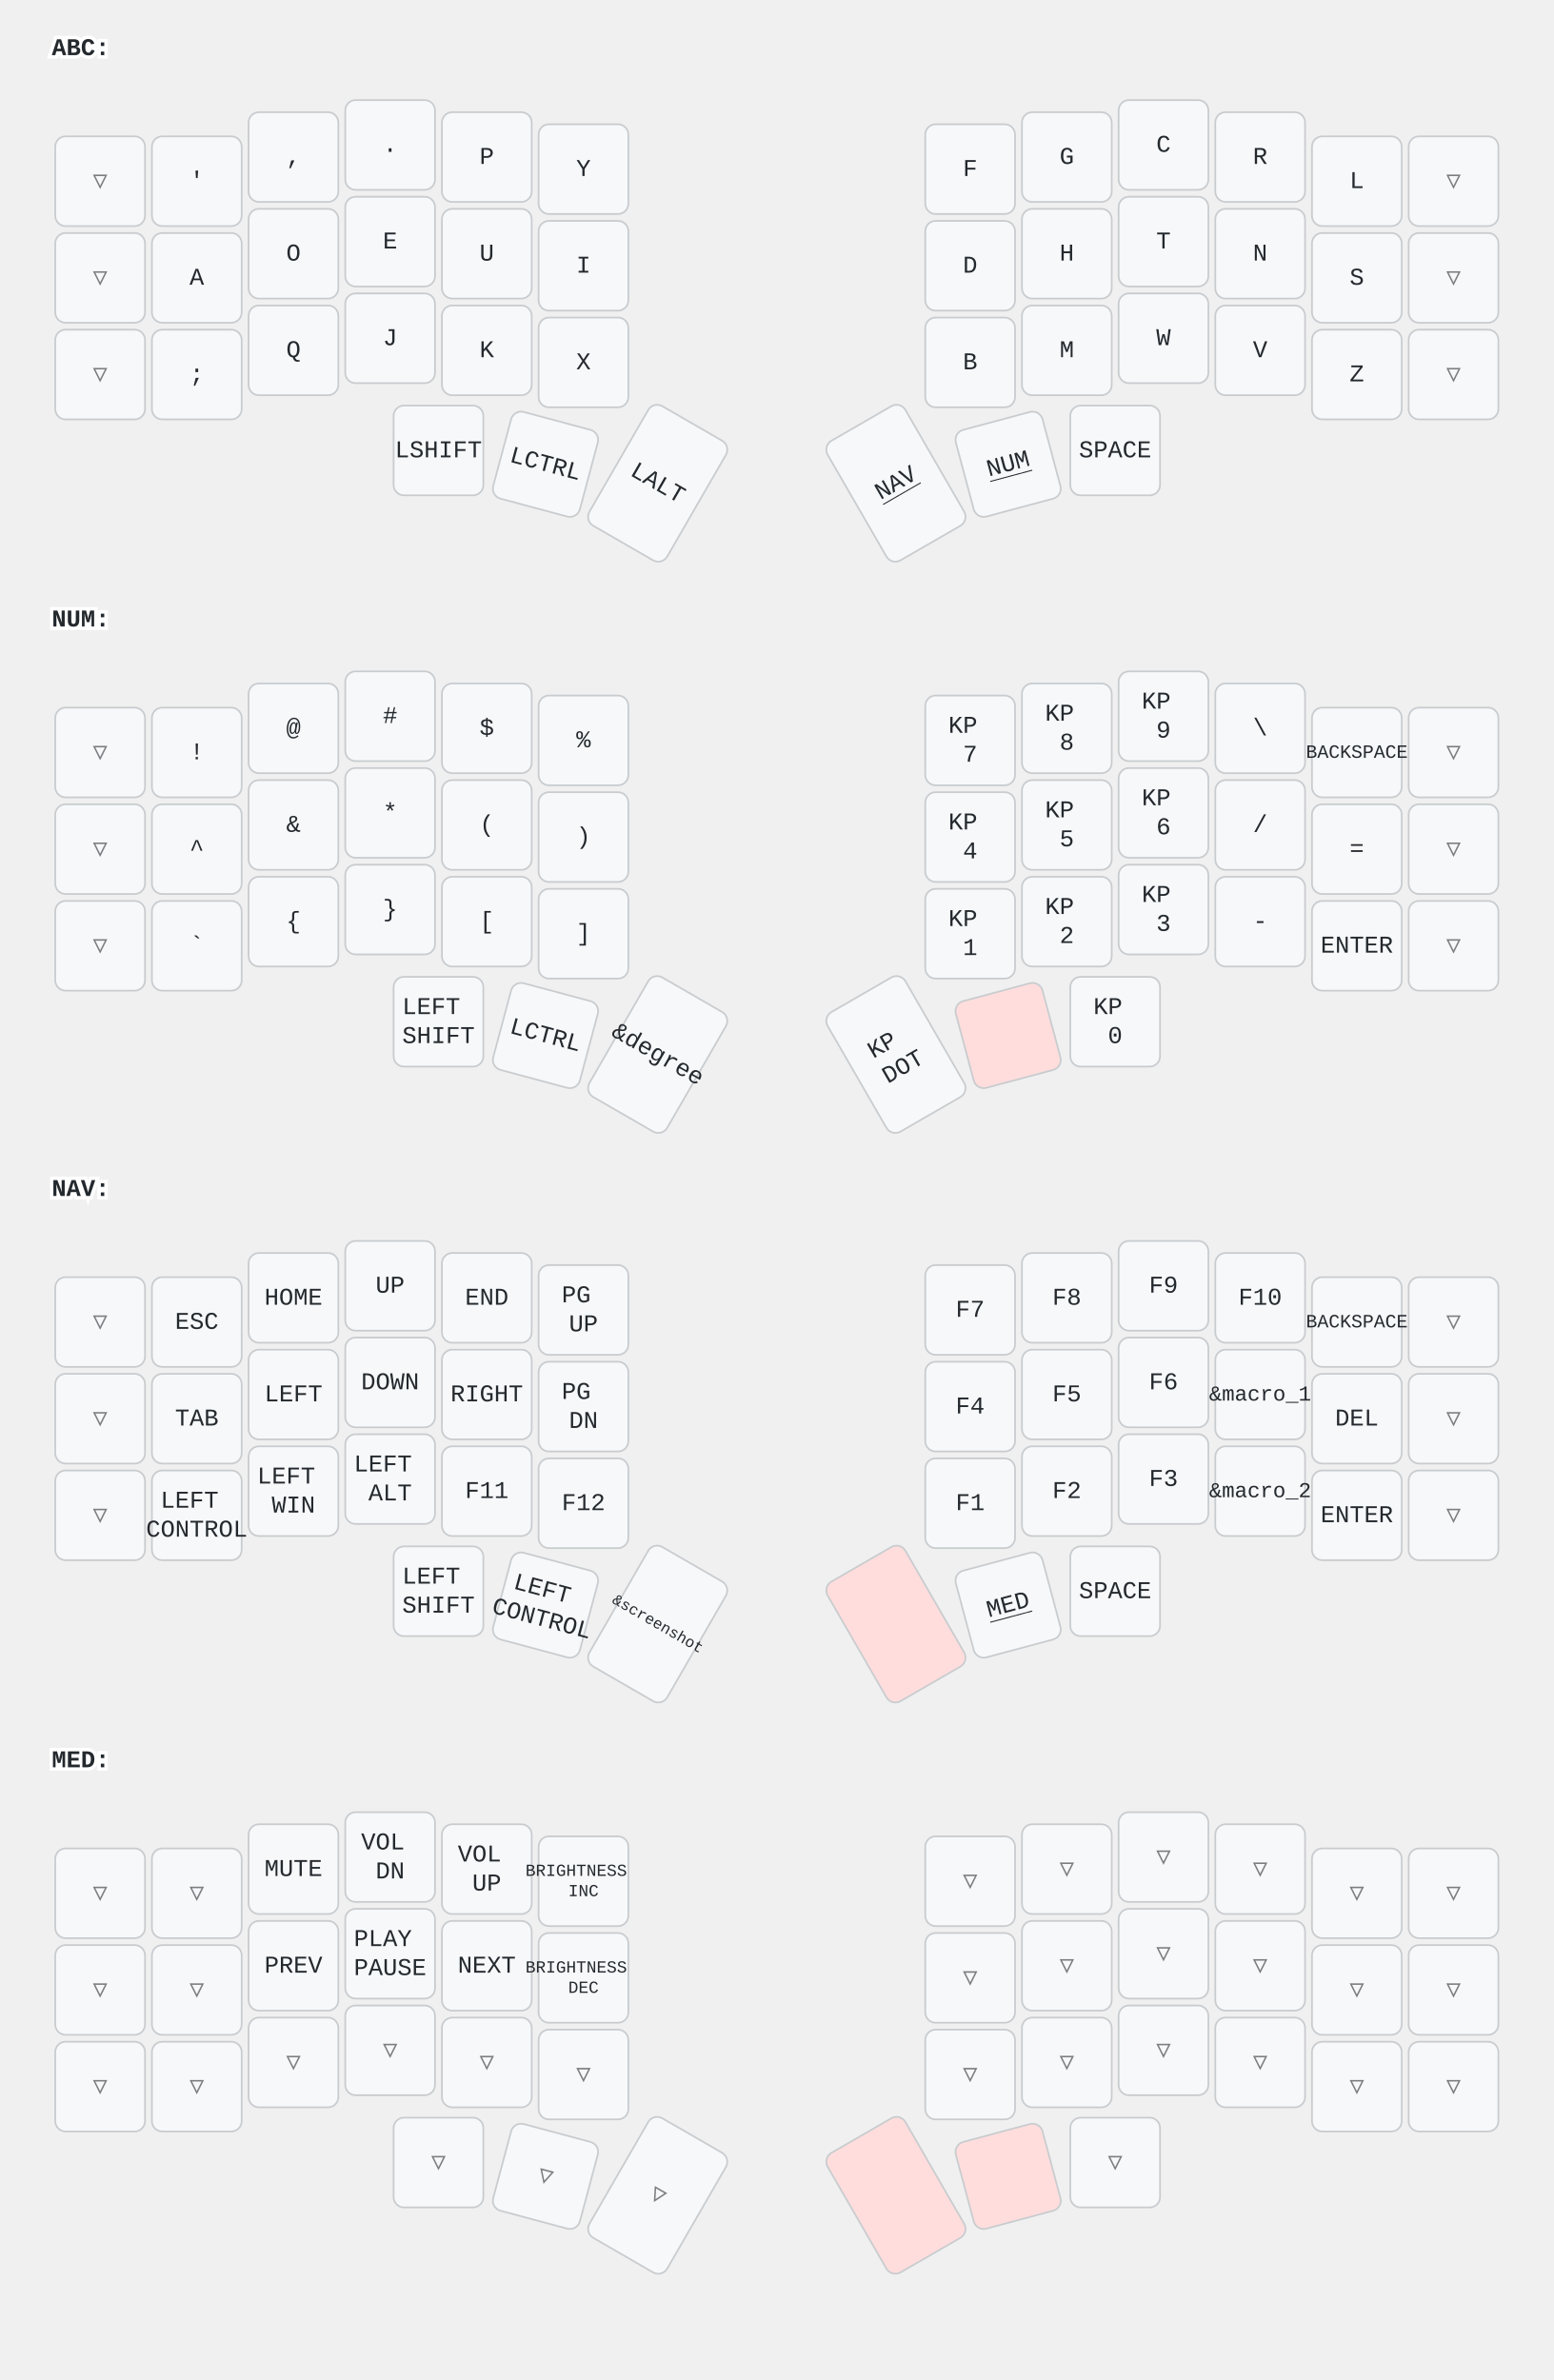
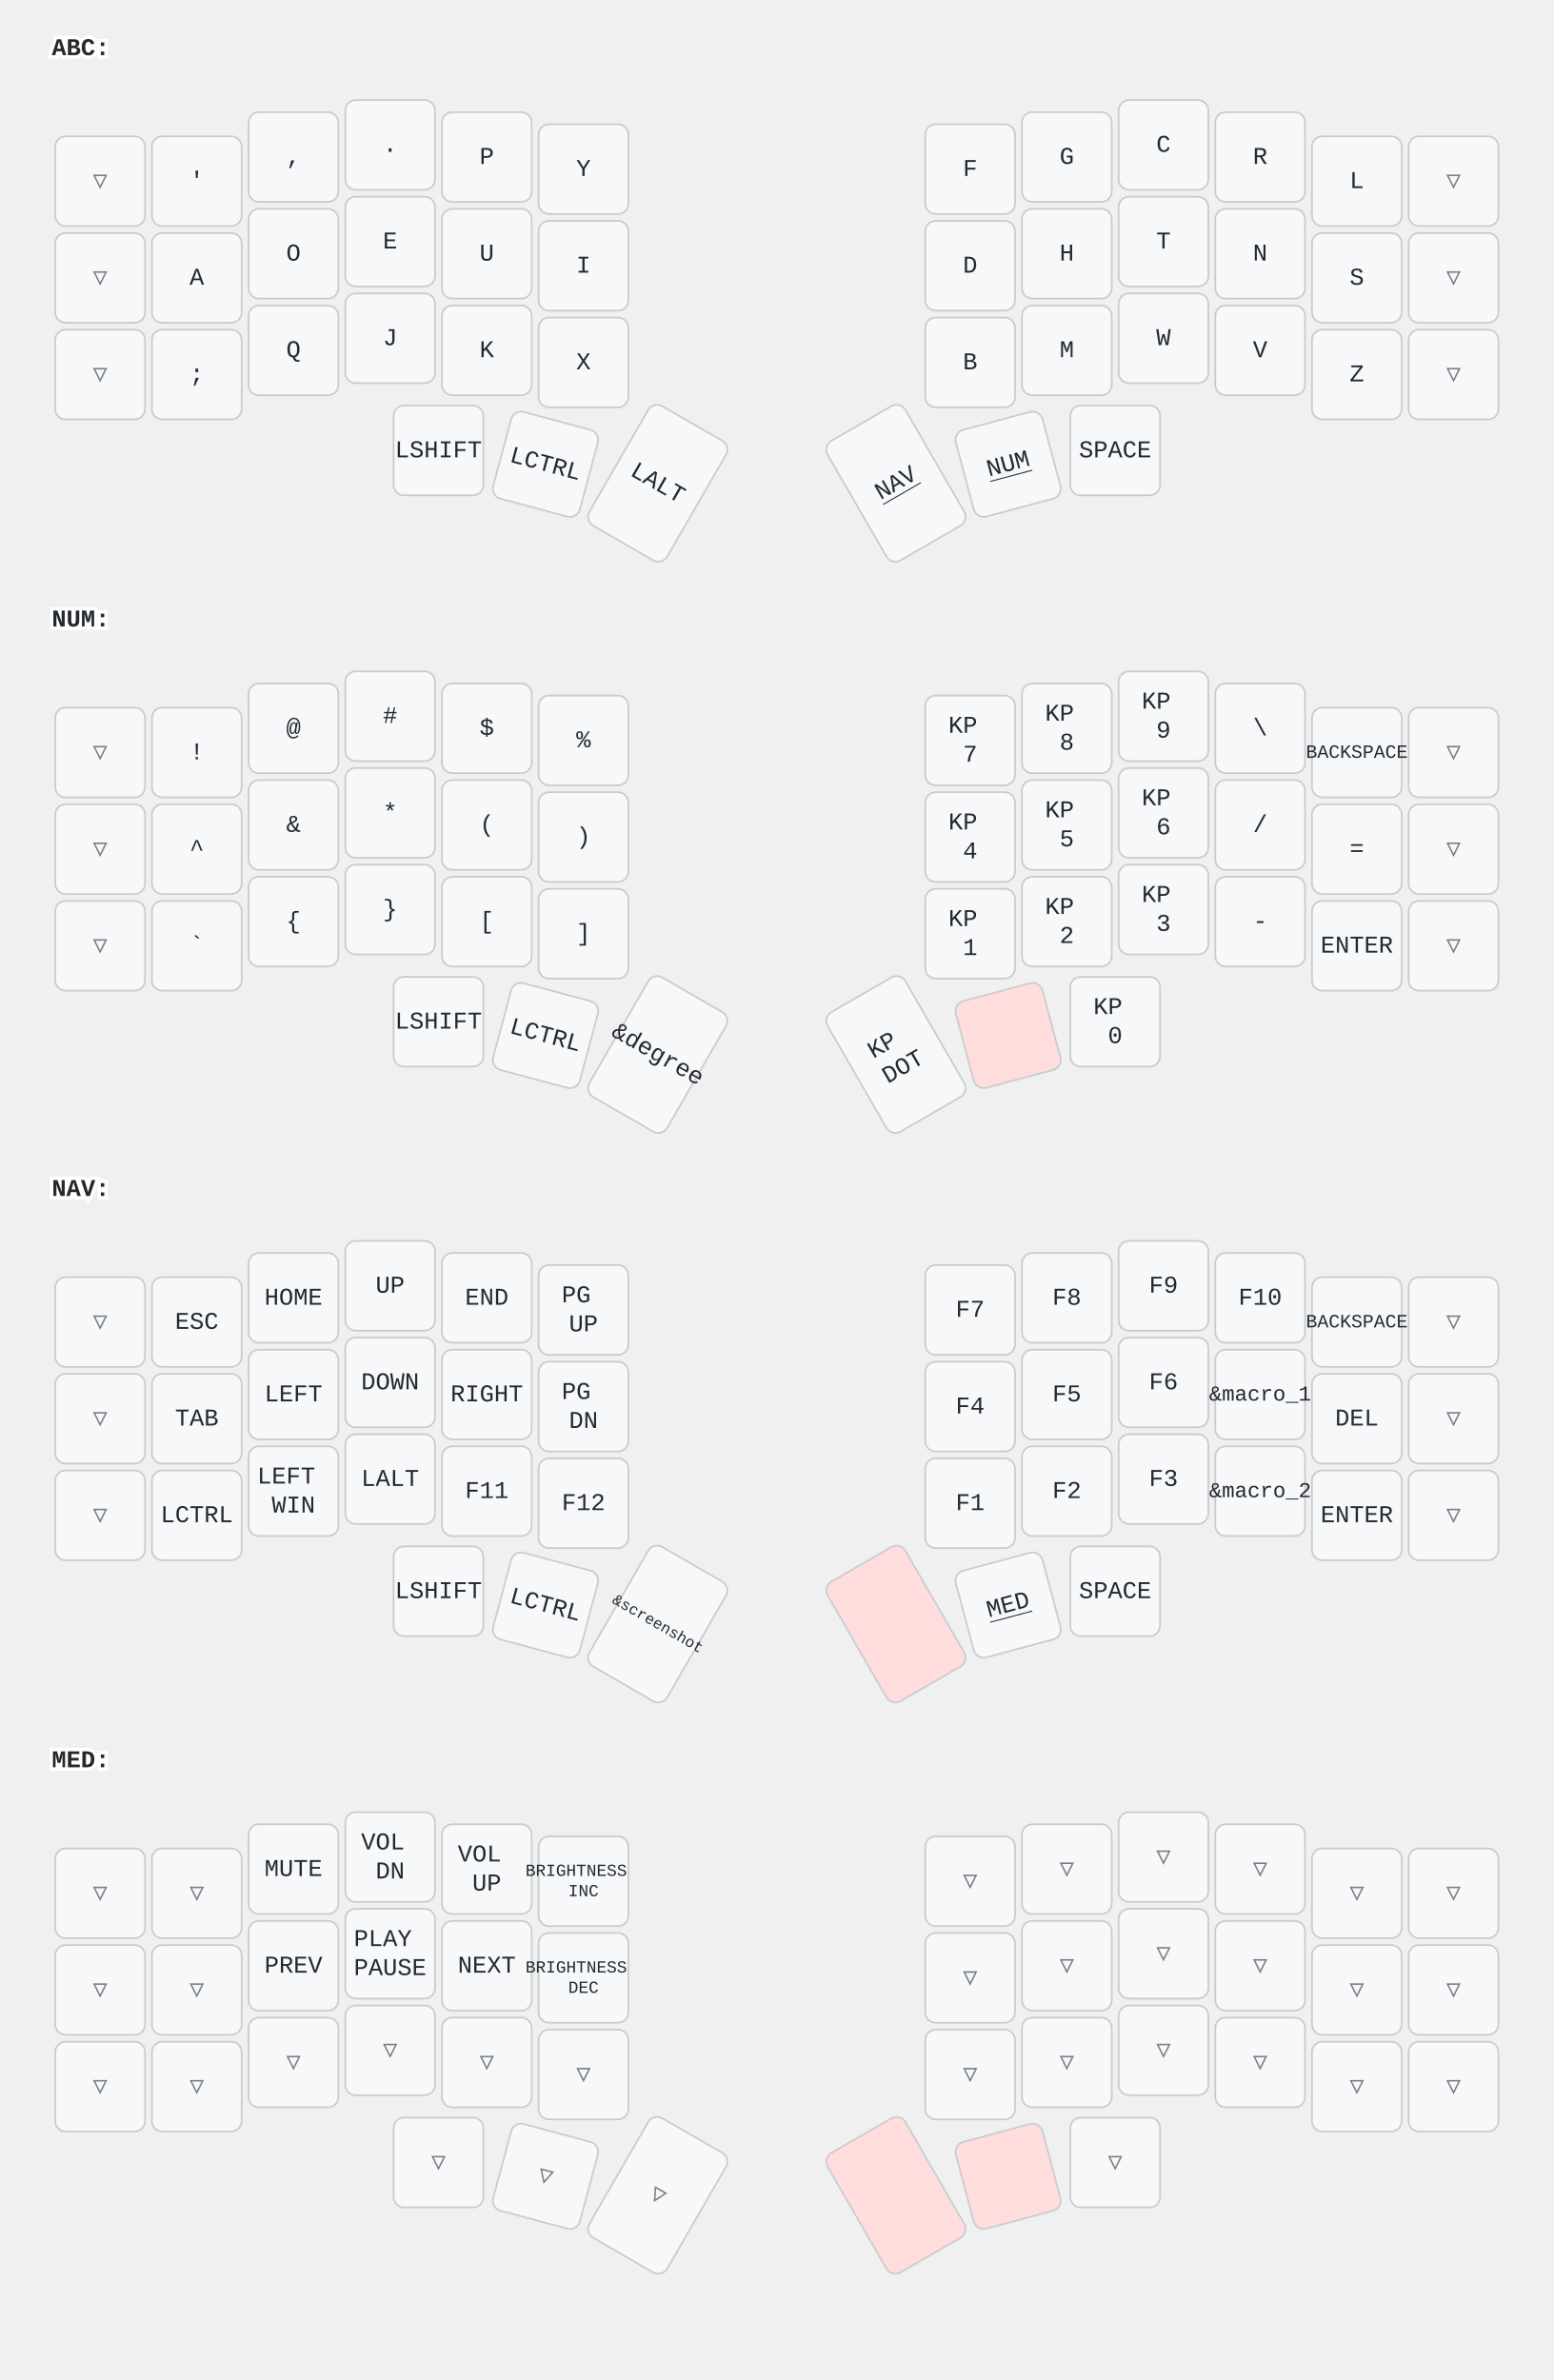
<svg xmlns="http://www.w3.org/2000/svg" width="900" height="1379" viewBox="0 0 900 1379" class="keymap">
  <style>/* inherit to force styles through use tags */
svg path {
    fill: inherit;
}

/* font and background color specifications */
svg.keymap {
    font-family: SFMono-Regular,Consolas,Liberation Mono,Menlo,monospace;
    font-size: 14px;
    font-kerning: normal;
    text-rendering: optimizeLegibility;
    fill: #24292e;
}

/* default key styling */
rect.key {
    fill: #f6f8fa;
}

rect.key, rect.combo {
    stroke: #c9cccf;
    stroke-width: 1;
}

/* default key side styling, only used is draw_key_sides is set */
rect.side {
    filter: brightness(90%);
}

/* color accent for combo boxes */
rect.combo, rect.combo-separate {
    fill: #cdf;
}

/* color accent for held keys */
rect.held, rect.combo.held {
    fill: #fdd;
}

/* color accent for ghost (optional) keys */
rect.ghost, rect.combo.ghost {
    stroke-dasharray: 4, 4;
    stroke-width: 2;
}

text {
    text-anchor: middle;
    dominant-baseline: middle;
}

/* styling for layer labels */
text.label {
    font-weight: bold;
    text-anchor: start;
    stroke: white;
    stroke-width: 4;
    paint-order: stroke;
}

/* styling for optional footer */
text.footer {
    text-anchor: end;
    dominant-baseline: auto;
    stroke: white;
    stroke-width: 4;
    paint-order: stroke;
}

/* styling for combo tap, and key non-tap label text */
text.combo, text.hold, text.shifted, text.left, text.right {
    font-size: 11px;
}

text.hold {
    text-anchor: middle;
    dominant-baseline: auto;
}

text.shifted {
    text-anchor: middle;
    dominant-baseline: hanging;
}

text.left {
    text-anchor: start;
}

text.right {
    text-anchor: end;
}

text.layer-activator {
    text-decoration: underline;
}

/* styling for hold/shifted label text in combo box */
text.combo.hold, text.combo.shifted, text.combo.left, text.combo.right {
    font-size: 8px;
}

/* lighter symbol for transparent keys */
text.trans {
    fill: #7b7e81;
}

/* styling for combo dendrons */
path.combo {
    stroke-width: 1;
    stroke: gray;
    fill: none;
}

/* Start Tabler Icons Cleanup */
/* cannot use height/width with glyphs */
.icon-tabler &gt; path {
    fill: inherit;
    stroke: inherit;
    stroke-width: 2;
}
/* hide tabler's default box */
.icon-tabler &gt; path[stroke="none"][fill="none"] {
    visibility: hidden;
}
/* End Tabler Icons Cleanup */
</style>
  <g transform="translate(30, 0)" class="layer-ABC">
    <text x="0" y="28" class="label" id="ABC">ABC:</text>
    <g transform="translate(0, 56)">
      <g transform="translate(28, 49)" class="key trans keypos-0">
        <rect rx="6" ry="6" x="-26" y="-26" width="52" height="52" class="key trans" />
        <text x="0" y="0" class="key trans tap">▽</text>
      </g>
      <g transform="translate(84, 49)" class="key keypos-1">
        <rect rx="6" ry="6" x="-26" y="-26" width="52" height="52" class="key" />
        <text x="0" y="0" class="key tap">'</text>
      </g>
      <g transform="translate(140, 35)" class="key keypos-2">
        <rect rx="6" ry="6" x="-26" y="-26" width="52" height="52" class="key" />
        <text x="0" y="0" class="key tap">,</text>
      </g>
      <g transform="translate(196, 28)" class="key keypos-3">
        <rect rx="6" ry="6" x="-26" y="-26" width="52" height="52" class="key" />
        <text x="0" y="0" class="key tap">.</text>
      </g>
      <g transform="translate(252, 35)" class="key keypos-4">
        <rect rx="6" ry="6" x="-26" y="-26" width="52" height="52" class="key" />
        <text x="0" y="0" class="key tap">P</text>
      </g>
      <g transform="translate(308, 42)" class="key keypos-5">
        <rect rx="6" ry="6" x="-26" y="-26" width="52" height="52" class="key" />
        <text x="0" y="0" class="key tap">Y</text>
      </g>
      <g transform="translate(532, 42)" class="key keypos-6">
        <rect rx="6" ry="6" x="-26" y="-26" width="52" height="52" class="key" />
        <text x="0" y="0" class="key tap">F</text>
      </g>
      <g transform="translate(588, 35)" class="key keypos-7">
        <rect rx="6" ry="6" x="-26" y="-26" width="52" height="52" class="key" />
        <text x="0" y="0" class="key tap">G</text>
      </g>
      <g transform="translate(644, 28)" class="key keypos-8">
        <rect rx="6" ry="6" x="-26" y="-26" width="52" height="52" class="key" />
        <text x="0" y="0" class="key tap">C</text>
      </g>
      <g transform="translate(700, 35)" class="key keypos-9">
        <rect rx="6" ry="6" x="-26" y="-26" width="52" height="52" class="key" />
        <text x="0" y="0" class="key tap">R</text>
      </g>
      <g transform="translate(756, 49)" class="key keypos-10">
        <rect rx="6" ry="6" x="-26" y="-26" width="52" height="52" class="key" />
        <text x="0" y="0" class="key tap">L</text>
      </g>
      <g transform="translate(812, 49)" class="key trans keypos-11">
        <rect rx="6" ry="6" x="-26" y="-26" width="52" height="52" class="key trans" />
        <text x="0" y="0" class="key trans tap">▽</text>
      </g>
      <g transform="translate(28, 105)" class="key trans keypos-12">
        <rect rx="6" ry="6" x="-26" y="-26" width="52" height="52" class="key trans" />
        <text x="0" y="0" class="key trans tap">▽</text>
      </g>
      <g transform="translate(84, 105)" class="key keypos-13">
        <rect rx="6" ry="6" x="-26" y="-26" width="52" height="52" class="key" />
        <text x="0" y="0" class="key tap">A</text>
      </g>
      <g transform="translate(140, 91)" class="key keypos-14">
        <rect rx="6" ry="6" x="-26" y="-26" width="52" height="52" class="key" />
        <text x="0" y="0" class="key tap">O</text>
      </g>
      <g transform="translate(196, 84)" class="key keypos-15">
        <rect rx="6" ry="6" x="-26" y="-26" width="52" height="52" class="key" />
        <text x="0" y="0" class="key tap">E</text>
      </g>
      <g transform="translate(252, 91)" class="key keypos-16">
        <rect rx="6" ry="6" x="-26" y="-26" width="52" height="52" class="key" />
        <text x="0" y="0" class="key tap">U</text>
      </g>
      <g transform="translate(308, 98)" class="key keypos-17">
        <rect rx="6" ry="6" x="-26" y="-26" width="52" height="52" class="key" />
        <text x="0" y="0" class="key tap">I</text>
      </g>
      <g transform="translate(532, 98)" class="key keypos-18">
        <rect rx="6" ry="6" x="-26" y="-26" width="52" height="52" class="key" />
        <text x="0" y="0" class="key tap">D</text>
      </g>
      <g transform="translate(588, 91)" class="key keypos-19">
        <rect rx="6" ry="6" x="-26" y="-26" width="52" height="52" class="key" />
        <text x="0" y="0" class="key tap">H</text>
      </g>
      <g transform="translate(644, 84)" class="key keypos-20">
        <rect rx="6" ry="6" x="-26" y="-26" width="52" height="52" class="key" />
        <text x="0" y="0" class="key tap">T</text>
      </g>
      <g transform="translate(700, 91)" class="key keypos-21">
        <rect rx="6" ry="6" x="-26" y="-26" width="52" height="52" class="key" />
        <text x="0" y="0" class="key tap">N</text>
      </g>
      <g transform="translate(756, 105)" class="key keypos-22">
        <rect rx="6" ry="6" x="-26" y="-26" width="52" height="52" class="key" />
        <text x="0" y="0" class="key tap">S</text>
      </g>
      <g transform="translate(812, 105)" class="key trans keypos-23">
        <rect rx="6" ry="6" x="-26" y="-26" width="52" height="52" class="key trans" />
        <text x="0" y="0" class="key trans tap">▽</text>
      </g>
      <g transform="translate(28, 161)" class="key trans keypos-24">
        <rect rx="6" ry="6" x="-26" y="-26" width="52" height="52" class="key trans" />
        <text x="0" y="0" class="key trans tap">▽</text>
      </g>
      <g transform="translate(84, 161)" class="key keypos-25">
        <rect rx="6" ry="6" x="-26" y="-26" width="52" height="52" class="key" />
        <text x="0" y="0" class="key tap">;</text>
      </g>
      <g transform="translate(140, 147)" class="key keypos-26">
        <rect rx="6" ry="6" x="-26" y="-26" width="52" height="52" class="key" />
        <text x="0" y="0" class="key tap">Q</text>
      </g>
      <g transform="translate(196, 140)" class="key keypos-27">
        <rect rx="6" ry="6" x="-26" y="-26" width="52" height="52" class="key" />
        <text x="0" y="0" class="key tap">J</text>
      </g>
      <g transform="translate(252, 147)" class="key keypos-28">
        <rect rx="6" ry="6" x="-26" y="-26" width="52" height="52" class="key" />
        <text x="0" y="0" class="key tap">K</text>
      </g>
      <g transform="translate(308, 154)" class="key keypos-29">
        <rect rx="6" ry="6" x="-26" y="-26" width="52" height="52" class="key" />
        <text x="0" y="0" class="key tap">X</text>
      </g>
      <g transform="translate(532, 154)" class="key keypos-30">
        <rect rx="6" ry="6" x="-26" y="-26" width="52" height="52" class="key" />
        <text x="0" y="0" class="key tap">B</text>
      </g>
      <g transform="translate(588, 147)" class="key keypos-31">
        <rect rx="6" ry="6" x="-26" y="-26" width="52" height="52" class="key" />
        <text x="0" y="0" class="key tap">M</text>
      </g>
      <g transform="translate(644, 140)" class="key keypos-32">
        <rect rx="6" ry="6" x="-26" y="-26" width="52" height="52" class="key" />
        <text x="0" y="0" class="key tap">W</text>
      </g>
      <g transform="translate(700, 147)" class="key keypos-33">
        <rect rx="6" ry="6" x="-26" y="-26" width="52" height="52" class="key" />
        <text x="0" y="0" class="key tap">V</text>
      </g>
      <g transform="translate(756, 161)" class="key keypos-34">
        <rect rx="6" ry="6" x="-26" y="-26" width="52" height="52" class="key" />
        <text x="0" y="0" class="key tap">Z</text>
      </g>
      <g transform="translate(812, 161)" class="key trans keypos-35">
        <rect rx="6" ry="6" x="-26" y="-26" width="52" height="52" class="key trans" />
        <text x="0" y="0" class="key trans tap">▽</text>
      </g>
      <g transform="translate(224, 205)" class="key keypos-36">
        <rect rx="6" ry="6" x="-26" y="-26" width="52" height="52" class="key" />
        <text x="0" y="0" class="key tap">LSHIFT</text>
      </g>
      <g transform="translate(286, 213) rotate(15.0)" class="key keypos-37">
        <rect rx="6" ry="6" x="-26" y="-26" width="52" height="52" class="key" />
        <text x="0" y="0" class="key tap">LCTRL</text>
      </g>
      <g transform="translate(351, 224) rotate(30.0)" class="key keypos-38">
        <rect rx="6" ry="6" x="-26" y="-40" width="52" height="80" class="key" />
        <text x="0" y="0" class="key tap">LALT</text>
      </g>
      <g transform="translate(489, 224) rotate(-30.0)" class="key keypos-39">
        <rect rx="6" ry="6" x="-26" y="-40" width="52" height="80" class="key" />
        <a href="#NAV">
          <text x="0" y="0" class="key tap layer-activator">NAV</text>
        </a>
      </g>
      <g transform="translate(554, 213) rotate(-15.0)" class="key keypos-40">
        <rect rx="6" ry="6" x="-26" y="-26" width="52" height="52" class="key" />
        <a href="#NUM">
          <text x="0" y="0" class="key tap layer-activator">NUM</text>
        </a>
      </g>
      <g transform="translate(616, 205)" class="key keypos-41">
        <rect rx="6" ry="6" x="-26" y="-26" width="52" height="52" class="key" />
        <text x="0" y="0" class="key tap">SPACE</text>
      </g>
    </g>
  </g>
  <g transform="translate(30, 331)" class="layer-NUM">
    <text x="0" y="28" class="label" id="NUM">NUM:</text>
    <g transform="translate(0, 56)">
      <g transform="translate(28, 49)" class="key trans keypos-0">
        <rect rx="6" ry="6" x="-26" y="-26" width="52" height="52" class="key trans" />
        <text x="0" y="0" class="key trans tap">▽</text>
      </g>
      <g transform="translate(84, 49)" class="key keypos-1">
        <rect rx="6" ry="6" x="-26" y="-26" width="52" height="52" class="key" />
        <text x="0" y="0" class="key tap">!</text>
      </g>
      <g transform="translate(140, 35)" class="key keypos-2">
        <rect rx="6" ry="6" x="-26" y="-26" width="52" height="52" class="key" />
        <text x="0" y="0" class="key tap">@</text>
      </g>
      <g transform="translate(196, 28)" class="key keypos-3">
        <rect rx="6" ry="6" x="-26" y="-26" width="52" height="52" class="key" />
        <text x="0" y="0" class="key tap">#</text>
      </g>
      <g transform="translate(252, 35)" class="key keypos-4">
        <rect rx="6" ry="6" x="-26" y="-26" width="52" height="52" class="key" />
        <text x="0" y="0" class="key tap">$</text>
      </g>
      <g transform="translate(308, 42)" class="key keypos-5">
        <rect rx="6" ry="6" x="-26" y="-26" width="52" height="52" class="key" />
        <text x="0" y="0" class="key tap">%</text>
      </g>
      <g transform="translate(532, 42)" class="key keypos-6">
        <rect rx="6" ry="6" x="-26" y="-26" width="52" height="52" class="key" />
        <text x="0" y="0" class="key tap">
          <tspan x="0" dy="-0.6em">KP</tspan>
          <tspan x="0" dy="1.2em">7</tspan>
        </text>
      </g>
      <g transform="translate(588, 35)" class="key keypos-7">
        <rect rx="6" ry="6" x="-26" y="-26" width="52" height="52" class="key" />
        <text x="0" y="0" class="key tap">
          <tspan x="0" dy="-0.6em">KP</tspan>
          <tspan x="0" dy="1.2em">8</tspan>
        </text>
      </g>
      <g transform="translate(644, 28)" class="key keypos-8">
        <rect rx="6" ry="6" x="-26" y="-26" width="52" height="52" class="key" />
        <text x="0" y="0" class="key tap">
          <tspan x="0" dy="-0.6em">KP</tspan>
          <tspan x="0" dy="1.2em">9</tspan>
        </text>
      </g>
      <g transform="translate(700, 35)" class="key keypos-9">
        <rect rx="6" ry="6" x="-26" y="-26" width="52" height="52" class="key" />
        <text x="0" y="0" class="key tap">\</text>
      </g>
      <g transform="translate(756, 49)" class="key keypos-10">
        <rect rx="6" ry="6" x="-26" y="-26" width="52" height="52" class="key" />
        <text x="0" y="0" class="key tap">
          <tspan style="font-size: 78%">BACKSPACE</tspan>
        </text>
      </g>
      <g transform="translate(812, 49)" class="key trans keypos-11">
        <rect rx="6" ry="6" x="-26" y="-26" width="52" height="52" class="key trans" />
        <text x="0" y="0" class="key trans tap">▽</text>
      </g>
      <g transform="translate(28, 105)" class="key trans keypos-12">
        <rect rx="6" ry="6" x="-26" y="-26" width="52" height="52" class="key trans" />
        <text x="0" y="0" class="key trans tap">▽</text>
      </g>
      <g transform="translate(84, 105)" class="key keypos-13">
        <rect rx="6" ry="6" x="-26" y="-26" width="52" height="52" class="key" />
        <text x="0" y="0" class="key tap">^</text>
      </g>
      <g transform="translate(140, 91)" class="key keypos-14">
        <rect rx="6" ry="6" x="-26" y="-26" width="52" height="52" class="key" />
        <text x="0" y="0" class="key tap">&amp;</text>
      </g>
      <g transform="translate(196, 84)" class="key keypos-15">
        <rect rx="6" ry="6" x="-26" y="-26" width="52" height="52" class="key" />
        <text x="0" y="0" class="key tap">*</text>
      </g>
      <g transform="translate(252, 91)" class="key keypos-16">
        <rect rx="6" ry="6" x="-26" y="-26" width="52" height="52" class="key" />
        <text x="0" y="0" class="key tap">(</text>
      </g>
      <g transform="translate(308, 98)" class="key keypos-17">
        <rect rx="6" ry="6" x="-26" y="-26" width="52" height="52" class="key" />
        <text x="0" y="0" class="key tap">)</text>
      </g>
      <g transform="translate(532, 98)" class="key keypos-18">
        <rect rx="6" ry="6" x="-26" y="-26" width="52" height="52" class="key" />
        <text x="0" y="0" class="key tap">
          <tspan x="0" dy="-0.6em">KP</tspan>
          <tspan x="0" dy="1.2em">4</tspan>
        </text>
      </g>
      <g transform="translate(588, 91)" class="key keypos-19">
        <rect rx="6" ry="6" x="-26" y="-26" width="52" height="52" class="key" />
        <text x="0" y="0" class="key tap">
          <tspan x="0" dy="-0.6em">KP</tspan>
          <tspan x="0" dy="1.2em">5</tspan>
        </text>
      </g>
      <g transform="translate(644, 84)" class="key keypos-20">
        <rect rx="6" ry="6" x="-26" y="-26" width="52" height="52" class="key" />
        <text x="0" y="0" class="key tap">
          <tspan x="0" dy="-0.6em">KP</tspan>
          <tspan x="0" dy="1.2em">6</tspan>
        </text>
      </g>
      <g transform="translate(700, 91)" class="key keypos-21">
        <rect rx="6" ry="6" x="-26" y="-26" width="52" height="52" class="key" />
        <text x="0" y="0" class="key tap">/</text>
      </g>
      <g transform="translate(756, 105)" class="key keypos-22">
        <rect rx="6" ry="6" x="-26" y="-26" width="52" height="52" class="key" />
        <text x="0" y="0" class="key tap">=</text>
      </g>
      <g transform="translate(812, 105)" class="key trans keypos-23">
        <rect rx="6" ry="6" x="-26" y="-26" width="52" height="52" class="key trans" />
        <text x="0" y="0" class="key trans tap">▽</text>
      </g>
      <g transform="translate(28, 161)" class="key trans keypos-24">
        <rect rx="6" ry="6" x="-26" y="-26" width="52" height="52" class="key trans" />
        <text x="0" y="0" class="key trans tap">▽</text>
      </g>
      <g transform="translate(84, 161)" class="key keypos-25">
        <rect rx="6" ry="6" x="-26" y="-26" width="52" height="52" class="key" />
        <text x="0" y="0" class="key tap">`</text>
      </g>
      <g transform="translate(140, 147)" class="key keypos-26">
        <rect rx="6" ry="6" x="-26" y="-26" width="52" height="52" class="key" />
        <text x="0" y="0" class="key tap">{</text>
      </g>
      <g transform="translate(196, 140)" class="key keypos-27">
        <rect rx="6" ry="6" x="-26" y="-26" width="52" height="52" class="key" />
        <text x="0" y="0" class="key tap">}</text>
      </g>
      <g transform="translate(252, 147)" class="key keypos-28">
        <rect rx="6" ry="6" x="-26" y="-26" width="52" height="52" class="key" />
        <text x="0" y="0" class="key tap">[</text>
      </g>
      <g transform="translate(308, 154)" class="key keypos-29">
        <rect rx="6" ry="6" x="-26" y="-26" width="52" height="52" class="key" />
        <text x="0" y="0" class="key tap">]</text>
      </g>
      <g transform="translate(532, 154)" class="key keypos-30">
        <rect rx="6" ry="6" x="-26" y="-26" width="52" height="52" class="key" />
        <text x="0" y="0" class="key tap">
          <tspan x="0" dy="-0.6em">KP</tspan>
          <tspan x="0" dy="1.2em">1</tspan>
        </text>
      </g>
      <g transform="translate(588, 147)" class="key keypos-31">
        <rect rx="6" ry="6" x="-26" y="-26" width="52" height="52" class="key" />
        <text x="0" y="0" class="key tap">
          <tspan x="0" dy="-0.6em">KP</tspan>
          <tspan x="0" dy="1.2em">2</tspan>
        </text>
      </g>
      <g transform="translate(644, 140)" class="key keypos-32">
        <rect rx="6" ry="6" x="-26" y="-26" width="52" height="52" class="key" />
        <text x="0" y="0" class="key tap">
          <tspan x="0" dy="-0.6em">KP</tspan>
          <tspan x="0" dy="1.2em">3</tspan>
        </text>
      </g>
      <g transform="translate(700, 147)" class="key keypos-33">
        <rect rx="6" ry="6" x="-26" y="-26" width="52" height="52" class="key" />
        <text x="0" y="0" class="key tap">-</text>
      </g>
      <g transform="translate(756, 161)" class="key keypos-34">
        <rect rx="6" ry="6" x="-26" y="-26" width="52" height="52" class="key" />
        <text x="0" y="0" class="key tap">ENTER</text>
      </g>
      <g transform="translate(812, 161)" class="key trans keypos-35">
        <rect rx="6" ry="6" x="-26" y="-26" width="52" height="52" class="key trans" />
        <text x="0" y="0" class="key trans tap">▽</text>
      </g>
      <g transform="translate(224, 205)" class="key keypos-36">
        <rect rx="6" ry="6" x="-26" y="-26" width="52" height="52" class="key" />
-         <text x="0" y="0" class="key tap">
-           <tspan x="0" dy="-0.6em">LEFT</tspan>
-           <tspan x="0" dy="1.2em">SHIFT</tspan>
-         </text>
+         <text x="0" y="0" class="key tap">LSHIFT</text>
      </g>
      <g transform="translate(286, 213) rotate(15.0)" class="key keypos-37">
        <rect rx="6" ry="6" x="-26" y="-26" width="52" height="52" class="key" />
        <text x="0" y="0" class="key tap">LCTRL</text>
      </g>
      <g transform="translate(351, 224) rotate(30.0)" class="key keypos-38">
        <rect rx="6" ry="6" x="-26" y="-40" width="52" height="80" class="key" />
        <text x="0" y="0" class="key tap">&amp;degree</text>
      </g>
      <g transform="translate(489, 224) rotate(-30.0)" class="key keypos-39">
        <rect rx="6" ry="6" x="-26" y="-40" width="52" height="80" class="key" />
        <text x="0" y="0" class="key tap">
          <tspan x="0" dy="-0.6em">KP</tspan>
          <tspan x="0" dy="1.2em">DOT</tspan>
        </text>
      </g>
      <g transform="translate(554, 213) rotate(-15.0)" class="key held keypos-40">
        <rect rx="6" ry="6" x="-26" y="-26" width="52" height="52" class="key held" />
      </g>
      <g transform="translate(616, 205)" class="key keypos-41">
        <rect rx="6" ry="6" x="-26" y="-26" width="52" height="52" class="key" />
        <text x="0" y="0" class="key tap">
          <tspan x="0" dy="-0.6em">KP</tspan>
          <tspan x="0" dy="1.2em">0</tspan>
        </text>
      </g>
    </g>
  </g>
  <g transform="translate(30, 661)" class="layer-NAV">
    <text x="0" y="28" class="label" id="NAV">NAV:</text>
    <g transform="translate(0, 56)">
      <g transform="translate(28, 49)" class="key trans keypos-0">
        <rect rx="6" ry="6" x="-26" y="-26" width="52" height="52" class="key trans" />
        <text x="0" y="0" class="key trans tap">▽</text>
      </g>
      <g transform="translate(84, 49)" class="key keypos-1">
        <rect rx="6" ry="6" x="-26" y="-26" width="52" height="52" class="key" />
        <text x="0" y="0" class="key tap">ESC</text>
      </g>
      <g transform="translate(140, 35)" class="key keypos-2">
        <rect rx="6" ry="6" x="-26" y="-26" width="52" height="52" class="key" />
        <text x="0" y="0" class="key tap">HOME</text>
      </g>
      <g transform="translate(196, 28)" class="key keypos-3">
        <rect rx="6" ry="6" x="-26" y="-26" width="52" height="52" class="key" />
        <text x="0" y="0" class="key tap">UP</text>
      </g>
      <g transform="translate(252, 35)" class="key keypos-4">
        <rect rx="6" ry="6" x="-26" y="-26" width="52" height="52" class="key" />
        <text x="0" y="0" class="key tap">END</text>
      </g>
      <g transform="translate(308, 42)" class="key keypos-5">
        <rect rx="6" ry="6" x="-26" y="-26" width="52" height="52" class="key" />
        <text x="0" y="0" class="key tap">
          <tspan x="0" dy="-0.6em">PG</tspan>
          <tspan x="0" dy="1.2em">UP</tspan>
        </text>
      </g>
      <g transform="translate(532, 42)" class="key keypos-6">
        <rect rx="6" ry="6" x="-26" y="-26" width="52" height="52" class="key" />
        <text x="0" y="0" class="key tap">F7</text>
      </g>
      <g transform="translate(588, 35)" class="key keypos-7">
        <rect rx="6" ry="6" x="-26" y="-26" width="52" height="52" class="key" />
        <text x="0" y="0" class="key tap">F8</text>
      </g>
      <g transform="translate(644, 28)" class="key keypos-8">
        <rect rx="6" ry="6" x="-26" y="-26" width="52" height="52" class="key" />
        <text x="0" y="0" class="key tap">F9</text>
      </g>
      <g transform="translate(700, 35)" class="key keypos-9">
        <rect rx="6" ry="6" x="-26" y="-26" width="52" height="52" class="key" />
        <text x="0" y="0" class="key tap">F10</text>
      </g>
      <g transform="translate(756, 49)" class="key keypos-10">
        <rect rx="6" ry="6" x="-26" y="-26" width="52" height="52" class="key" />
        <text x="0" y="0" class="key tap">
          <tspan style="font-size: 78%">BACKSPACE</tspan>
        </text>
      </g>
      <g transform="translate(812, 49)" class="key trans keypos-11">
        <rect rx="6" ry="6" x="-26" y="-26" width="52" height="52" class="key trans" />
        <text x="0" y="0" class="key trans tap">▽</text>
      </g>
      <g transform="translate(28, 105)" class="key trans keypos-12">
        <rect rx="6" ry="6" x="-26" y="-26" width="52" height="52" class="key trans" />
        <text x="0" y="0" class="key trans tap">▽</text>
      </g>
      <g transform="translate(84, 105)" class="key keypos-13">
        <rect rx="6" ry="6" x="-26" y="-26" width="52" height="52" class="key" />
        <text x="0" y="0" class="key tap">TAB</text>
      </g>
      <g transform="translate(140, 91)" class="key keypos-14">
        <rect rx="6" ry="6" x="-26" y="-26" width="52" height="52" class="key" />
        <text x="0" y="0" class="key tap">LEFT</text>
      </g>
      <g transform="translate(196, 84)" class="key keypos-15">
        <rect rx="6" ry="6" x="-26" y="-26" width="52" height="52" class="key" />
        <text x="0" y="0" class="key tap">DOWN</text>
      </g>
      <g transform="translate(252, 91)" class="key keypos-16">
        <rect rx="6" ry="6" x="-26" y="-26" width="52" height="52" class="key" />
        <text x="0" y="0" class="key tap">RIGHT</text>
      </g>
      <g transform="translate(308, 98)" class="key keypos-17">
        <rect rx="6" ry="6" x="-26" y="-26" width="52" height="52" class="key" />
        <text x="0" y="0" class="key tap">
          <tspan x="0" dy="-0.6em">PG</tspan>
          <tspan x="0" dy="1.2em">DN</tspan>
        </text>
      </g>
      <g transform="translate(532, 98)" class="key keypos-18">
        <rect rx="6" ry="6" x="-26" y="-26" width="52" height="52" class="key" />
        <text x="0" y="0" class="key tap">F4</text>
      </g>
      <g transform="translate(588, 91)" class="key keypos-19">
        <rect rx="6" ry="6" x="-26" y="-26" width="52" height="52" class="key" />
        <text x="0" y="0" class="key tap">F5</text>
      </g>
      <g transform="translate(644, 84)" class="key keypos-20">
        <rect rx="6" ry="6" x="-26" y="-26" width="52" height="52" class="key" />
        <text x="0" y="0" class="key tap">F6</text>
      </g>
      <g transform="translate(700, 91)" class="key keypos-21">
        <rect rx="6" ry="6" x="-26" y="-26" width="52" height="52" class="key" />
        <text x="0" y="0" class="key tap">
          <tspan style="font-size: 88%">&amp;macro_1</tspan>
        </text>
      </g>
      <g transform="translate(756, 105)" class="key keypos-22">
        <rect rx="6" ry="6" x="-26" y="-26" width="52" height="52" class="key" />
        <text x="0" y="0" class="key tap">DEL</text>
      </g>
      <g transform="translate(812, 105)" class="key trans keypos-23">
        <rect rx="6" ry="6" x="-26" y="-26" width="52" height="52" class="key trans" />
        <text x="0" y="0" class="key trans tap">▽</text>
      </g>
      <g transform="translate(28, 161)" class="key trans keypos-24">
        <rect rx="6" ry="6" x="-26" y="-26" width="52" height="52" class="key trans" />
        <text x="0" y="0" class="key trans tap">▽</text>
      </g>
      <g transform="translate(84, 161)" class="key keypos-25">
        <rect rx="6" ry="6" x="-26" y="-26" width="52" height="52" class="key" />
-         <text x="0" y="0" class="key tap">
-           <tspan x="0" dy="-0.6em">LEFT</tspan>
-           <tspan x="0" dy="1.2em">CONTROL</tspan>
-         </text>
+         <text x="0" y="0" class="key tap">LCTRL</text>
      </g>
      <g transform="translate(140, 147)" class="key keypos-26">
        <rect rx="6" ry="6" x="-26" y="-26" width="52" height="52" class="key" />
        <text x="0" y="0" class="key tap">
          <tspan x="0" dy="-0.6em">LEFT</tspan>
          <tspan x="0" dy="1.2em">WIN</tspan>
        </text>
      </g>
      <g transform="translate(196, 140)" class="key keypos-27">
        <rect rx="6" ry="6" x="-26" y="-26" width="52" height="52" class="key" />
-         <text x="0" y="0" class="key tap">
-           <tspan x="0" dy="-0.6em">LEFT</tspan>
-           <tspan x="0" dy="1.2em">ALT</tspan>
-         </text>
+         <text x="0" y="0" class="key tap">LALT</text>
      </g>
      <g transform="translate(252, 147)" class="key keypos-28">
        <rect rx="6" ry="6" x="-26" y="-26" width="52" height="52" class="key" />
        <text x="0" y="0" class="key tap">F11</text>
      </g>
      <g transform="translate(308, 154)" class="key keypos-29">
        <rect rx="6" ry="6" x="-26" y="-26" width="52" height="52" class="key" />
        <text x="0" y="0" class="key tap">F12</text>
      </g>
      <g transform="translate(532, 154)" class="key keypos-30">
        <rect rx="6" ry="6" x="-26" y="-26" width="52" height="52" class="key" />
        <text x="0" y="0" class="key tap">F1</text>
      </g>
      <g transform="translate(588, 147)" class="key keypos-31">
        <rect rx="6" ry="6" x="-26" y="-26" width="52" height="52" class="key" />
        <text x="0" y="0" class="key tap">F2</text>
      </g>
      <g transform="translate(644, 140)" class="key keypos-32">
        <rect rx="6" ry="6" x="-26" y="-26" width="52" height="52" class="key" />
        <text x="0" y="0" class="key tap">F3</text>
      </g>
      <g transform="translate(700, 147)" class="key keypos-33">
        <rect rx="6" ry="6" x="-26" y="-26" width="52" height="52" class="key" />
        <text x="0" y="0" class="key tap">
          <tspan style="font-size: 88%">&amp;macro_2</tspan>
        </text>
      </g>
      <g transform="translate(756, 161)" class="key keypos-34">
        <rect rx="6" ry="6" x="-26" y="-26" width="52" height="52" class="key" />
        <text x="0" y="0" class="key tap">ENTER</text>
      </g>
      <g transform="translate(812, 161)" class="key trans keypos-35">
        <rect rx="6" ry="6" x="-26" y="-26" width="52" height="52" class="key trans" />
        <text x="0" y="0" class="key trans tap">▽</text>
      </g>
      <g transform="translate(224, 205)" class="key keypos-36">
        <rect rx="6" ry="6" x="-26" y="-26" width="52" height="52" class="key" />
-         <text x="0" y="0" class="key tap">
-           <tspan x="0" dy="-0.6em">LEFT</tspan>
-           <tspan x="0" dy="1.2em">SHIFT</tspan>
-         </text>
+         <text x="0" y="0" class="key tap">LSHIFT</text>
      </g>
      <g transform="translate(286, 213) rotate(15.0)" class="key keypos-37">
        <rect rx="6" ry="6" x="-26" y="-26" width="52" height="52" class="key" />
-         <text x="0" y="0" class="key tap">
-           <tspan x="0" dy="-0.6em">LEFT</tspan>
-           <tspan x="0" dy="1.2em">CONTROL</tspan>
-         </text>
+         <text x="0" y="0" class="key tap">LCTRL</text>
      </g>
      <g transform="translate(351, 224) rotate(30.0)" class="key keypos-38">
        <rect rx="6" ry="6" x="-26" y="-40" width="52" height="80" class="key" />
        <text x="0" y="0" class="key tap">
          <tspan style="font-size: 64%">&amp;screenshot</tspan>
        </text>
      </g>
      <g transform="translate(489, 224) rotate(-30.0)" class="key held keypos-39">
        <rect rx="6" ry="6" x="-26" y="-40" width="52" height="80" class="key held" />
      </g>
      <g transform="translate(554, 213) rotate(-15.0)" class="key keypos-40">
        <rect rx="6" ry="6" x="-26" y="-26" width="52" height="52" class="key" />
        <a href="#MED">
          <text x="0" y="0" class="key tap layer-activator">MED</text>
        </a>
      </g>
      <g transform="translate(616, 205)" class="key keypos-41">
        <rect rx="6" ry="6" x="-26" y="-26" width="52" height="52" class="key" />
        <text x="0" y="0" class="key tap">SPACE</text>
      </g>
    </g>
  </g>
  <g transform="translate(30, 992)" class="layer-MED">
    <text x="0" y="28" class="label" id="MED">MED:</text>
    <g transform="translate(0, 56)">
      <g transform="translate(28, 49)" class="key trans keypos-0">
        <rect rx="6" ry="6" x="-26" y="-26" width="52" height="52" class="key trans" />
        <text x="0" y="0" class="key trans tap">▽</text>
      </g>
      <g transform="translate(84, 49)" class="key trans keypos-1">
        <rect rx="6" ry="6" x="-26" y="-26" width="52" height="52" class="key trans" />
        <text x="0" y="0" class="key trans tap">▽</text>
      </g>
      <g transform="translate(140, 35)" class="key keypos-2">
        <rect rx="6" ry="6" x="-26" y="-26" width="52" height="52" class="key" />
        <text x="0" y="0" class="key tap">MUTE</text>
      </g>
      <g transform="translate(196, 28)" class="key keypos-3">
        <rect rx="6" ry="6" x="-26" y="-26" width="52" height="52" class="key" />
        <text x="0" y="0" class="key tap">
          <tspan x="0" dy="-0.6em">VOL</tspan>
          <tspan x="0" dy="1.2em">DN</tspan>
        </text>
      </g>
      <g transform="translate(252, 35)" class="key keypos-4">
        <rect rx="6" ry="6" x="-26" y="-26" width="52" height="52" class="key" />
        <text x="0" y="0" class="key tap">
          <tspan x="0" dy="-0.6em">VOL</tspan>
          <tspan x="0" dy="1.2em">UP</tspan>
        </text>
      </g>
      <g transform="translate(308, 42)" class="key keypos-5">
        <rect rx="6" ry="6" x="-26" y="-26" width="52" height="52" class="key" />
        <text x="0" y="0" class="key tap">
          <tspan x="0" dy="-0.6em" style="font-size: 70%">BRIGHTNESS</tspan>
          <tspan x="0" dy="1.2em" style="font-size: 70%">INC</tspan>
        </text>
      </g>
      <g transform="translate(532, 42)" class="key trans keypos-6">
        <rect rx="6" ry="6" x="-26" y="-26" width="52" height="52" class="key trans" />
        <text x="0" y="0" class="key trans tap">▽</text>
      </g>
      <g transform="translate(588, 35)" class="key trans keypos-7">
        <rect rx="6" ry="6" x="-26" y="-26" width="52" height="52" class="key trans" />
        <text x="0" y="0" class="key trans tap">▽</text>
      </g>
      <g transform="translate(644, 28)" class="key trans keypos-8">
        <rect rx="6" ry="6" x="-26" y="-26" width="52" height="52" class="key trans" />
        <text x="0" y="0" class="key trans tap">▽</text>
      </g>
      <g transform="translate(700, 35)" class="key trans keypos-9">
        <rect rx="6" ry="6" x="-26" y="-26" width="52" height="52" class="key trans" />
        <text x="0" y="0" class="key trans tap">▽</text>
      </g>
      <g transform="translate(756, 49)" class="key trans keypos-10">
        <rect rx="6" ry="6" x="-26" y="-26" width="52" height="52" class="key trans" />
        <text x="0" y="0" class="key trans tap">▽</text>
      </g>
      <g transform="translate(812, 49)" class="key trans keypos-11">
        <rect rx="6" ry="6" x="-26" y="-26" width="52" height="52" class="key trans" />
        <text x="0" y="0" class="key trans tap">▽</text>
      </g>
      <g transform="translate(28, 105)" class="key trans keypos-12">
        <rect rx="6" ry="6" x="-26" y="-26" width="52" height="52" class="key trans" />
        <text x="0" y="0" class="key trans tap">▽</text>
      </g>
      <g transform="translate(84, 105)" class="key trans keypos-13">
        <rect rx="6" ry="6" x="-26" y="-26" width="52" height="52" class="key trans" />
        <text x="0" y="0" class="key trans tap">▽</text>
      </g>
      <g transform="translate(140, 91)" class="key keypos-14">
        <rect rx="6" ry="6" x="-26" y="-26" width="52" height="52" class="key" />
        <text x="0" y="0" class="key tap">PREV</text>
      </g>
      <g transform="translate(196, 84)" class="key keypos-15">
        <rect rx="6" ry="6" x="-26" y="-26" width="52" height="52" class="key" />
        <text x="0" y="0" class="key tap">
          <tspan x="0" dy="-0.6em">PLAY</tspan>
          <tspan x="0" dy="1.2em">PAUSE</tspan>
        </text>
      </g>
      <g transform="translate(252, 91)" class="key keypos-16">
        <rect rx="6" ry="6" x="-26" y="-26" width="52" height="52" class="key" />
        <text x="0" y="0" class="key tap">NEXT</text>
      </g>
      <g transform="translate(308, 98)" class="key keypos-17">
        <rect rx="6" ry="6" x="-26" y="-26" width="52" height="52" class="key" />
        <text x="0" y="0" class="key tap">
          <tspan x="0" dy="-0.6em" style="font-size: 70%">BRIGHTNESS</tspan>
          <tspan x="0" dy="1.2em" style="font-size: 70%">DEC</tspan>
        </text>
      </g>
      <g transform="translate(532, 98)" class="key trans keypos-18">
        <rect rx="6" ry="6" x="-26" y="-26" width="52" height="52" class="key trans" />
        <text x="0" y="0" class="key trans tap">▽</text>
      </g>
      <g transform="translate(588, 91)" class="key trans keypos-19">
        <rect rx="6" ry="6" x="-26" y="-26" width="52" height="52" class="key trans" />
        <text x="0" y="0" class="key trans tap">▽</text>
      </g>
      <g transform="translate(644, 84)" class="key trans keypos-20">
        <rect rx="6" ry="6" x="-26" y="-26" width="52" height="52" class="key trans" />
        <text x="0" y="0" class="key trans tap">▽</text>
      </g>
      <g transform="translate(700, 91)" class="key trans keypos-21">
        <rect rx="6" ry="6" x="-26" y="-26" width="52" height="52" class="key trans" />
        <text x="0" y="0" class="key trans tap">▽</text>
      </g>
      <g transform="translate(756, 105)" class="key trans keypos-22">
        <rect rx="6" ry="6" x="-26" y="-26" width="52" height="52" class="key trans" />
        <text x="0" y="0" class="key trans tap">▽</text>
      </g>
      <g transform="translate(812, 105)" class="key trans keypos-23">
        <rect rx="6" ry="6" x="-26" y="-26" width="52" height="52" class="key trans" />
        <text x="0" y="0" class="key trans tap">▽</text>
      </g>
      <g transform="translate(28, 161)" class="key trans keypos-24">
        <rect rx="6" ry="6" x="-26" y="-26" width="52" height="52" class="key trans" />
        <text x="0" y="0" class="key trans tap">▽</text>
      </g>
      <g transform="translate(84, 161)" class="key trans keypos-25">
        <rect rx="6" ry="6" x="-26" y="-26" width="52" height="52" class="key trans" />
        <text x="0" y="0" class="key trans tap">▽</text>
      </g>
      <g transform="translate(140, 147)" class="key trans keypos-26">
        <rect rx="6" ry="6" x="-26" y="-26" width="52" height="52" class="key trans" />
        <text x="0" y="0" class="key trans tap">▽</text>
      </g>
      <g transform="translate(196, 140)" class="key trans keypos-27">
        <rect rx="6" ry="6" x="-26" y="-26" width="52" height="52" class="key trans" />
        <text x="0" y="0" class="key trans tap">▽</text>
      </g>
      <g transform="translate(252, 147)" class="key trans keypos-28">
        <rect rx="6" ry="6" x="-26" y="-26" width="52" height="52" class="key trans" />
        <text x="0" y="0" class="key trans tap">▽</text>
      </g>
      <g transform="translate(308, 154)" class="key trans keypos-29">
        <rect rx="6" ry="6" x="-26" y="-26" width="52" height="52" class="key trans" />
        <text x="0" y="0" class="key trans tap">▽</text>
      </g>
      <g transform="translate(532, 154)" class="key trans keypos-30">
        <rect rx="6" ry="6" x="-26" y="-26" width="52" height="52" class="key trans" />
        <text x="0" y="0" class="key trans tap">▽</text>
      </g>
      <g transform="translate(588, 147)" class="key trans keypos-31">
        <rect rx="6" ry="6" x="-26" y="-26" width="52" height="52" class="key trans" />
        <text x="0" y="0" class="key trans tap">▽</text>
      </g>
      <g transform="translate(644, 140)" class="key trans keypos-32">
        <rect rx="6" ry="6" x="-26" y="-26" width="52" height="52" class="key trans" />
        <text x="0" y="0" class="key trans tap">▽</text>
      </g>
      <g transform="translate(700, 147)" class="key trans keypos-33">
        <rect rx="6" ry="6" x="-26" y="-26" width="52" height="52" class="key trans" />
        <text x="0" y="0" class="key trans tap">▽</text>
      </g>
      <g transform="translate(756, 161)" class="key trans keypos-34">
        <rect rx="6" ry="6" x="-26" y="-26" width="52" height="52" class="key trans" />
        <text x="0" y="0" class="key trans tap">▽</text>
      </g>
      <g transform="translate(812, 161)" class="key trans keypos-35">
        <rect rx="6" ry="6" x="-26" y="-26" width="52" height="52" class="key trans" />
        <text x="0" y="0" class="key trans tap">▽</text>
      </g>
      <g transform="translate(224, 205)" class="key trans keypos-36">
        <rect rx="6" ry="6" x="-26" y="-26" width="52" height="52" class="key trans" />
        <text x="0" y="0" class="key trans tap">▽</text>
      </g>
      <g transform="translate(286, 213) rotate(15.0)" class="key trans keypos-37">
        <rect rx="6" ry="6" x="-26" y="-26" width="52" height="52" class="key trans" />
        <text x="0" y="0" class="key trans tap">▽</text>
      </g>
      <g transform="translate(351, 224) rotate(30.0)" class="key trans keypos-38">
        <rect rx="6" ry="6" x="-26" y="-40" width="52" height="80" class="key trans" />
        <text x="0" y="0" class="key trans tap">▽</text>
      </g>
      <g transform="translate(489, 224) rotate(-30.0)" class="key held keypos-39">
        <rect rx="6" ry="6" x="-26" y="-40" width="52" height="80" class="key held" />
      </g>
      <g transform="translate(554, 213) rotate(-15.0)" class="key held keypos-40">
        <rect rx="6" ry="6" x="-26" y="-26" width="52" height="52" class="key held" />
      </g>
      <g transform="translate(616, 205)" class="key trans keypos-41">
        <rect rx="6" ry="6" x="-26" y="-26" width="52" height="52" class="key trans" />
        <text x="0" y="0" class="key trans tap">▽</text>
      </g>
    </g>
  </g>
</svg>
